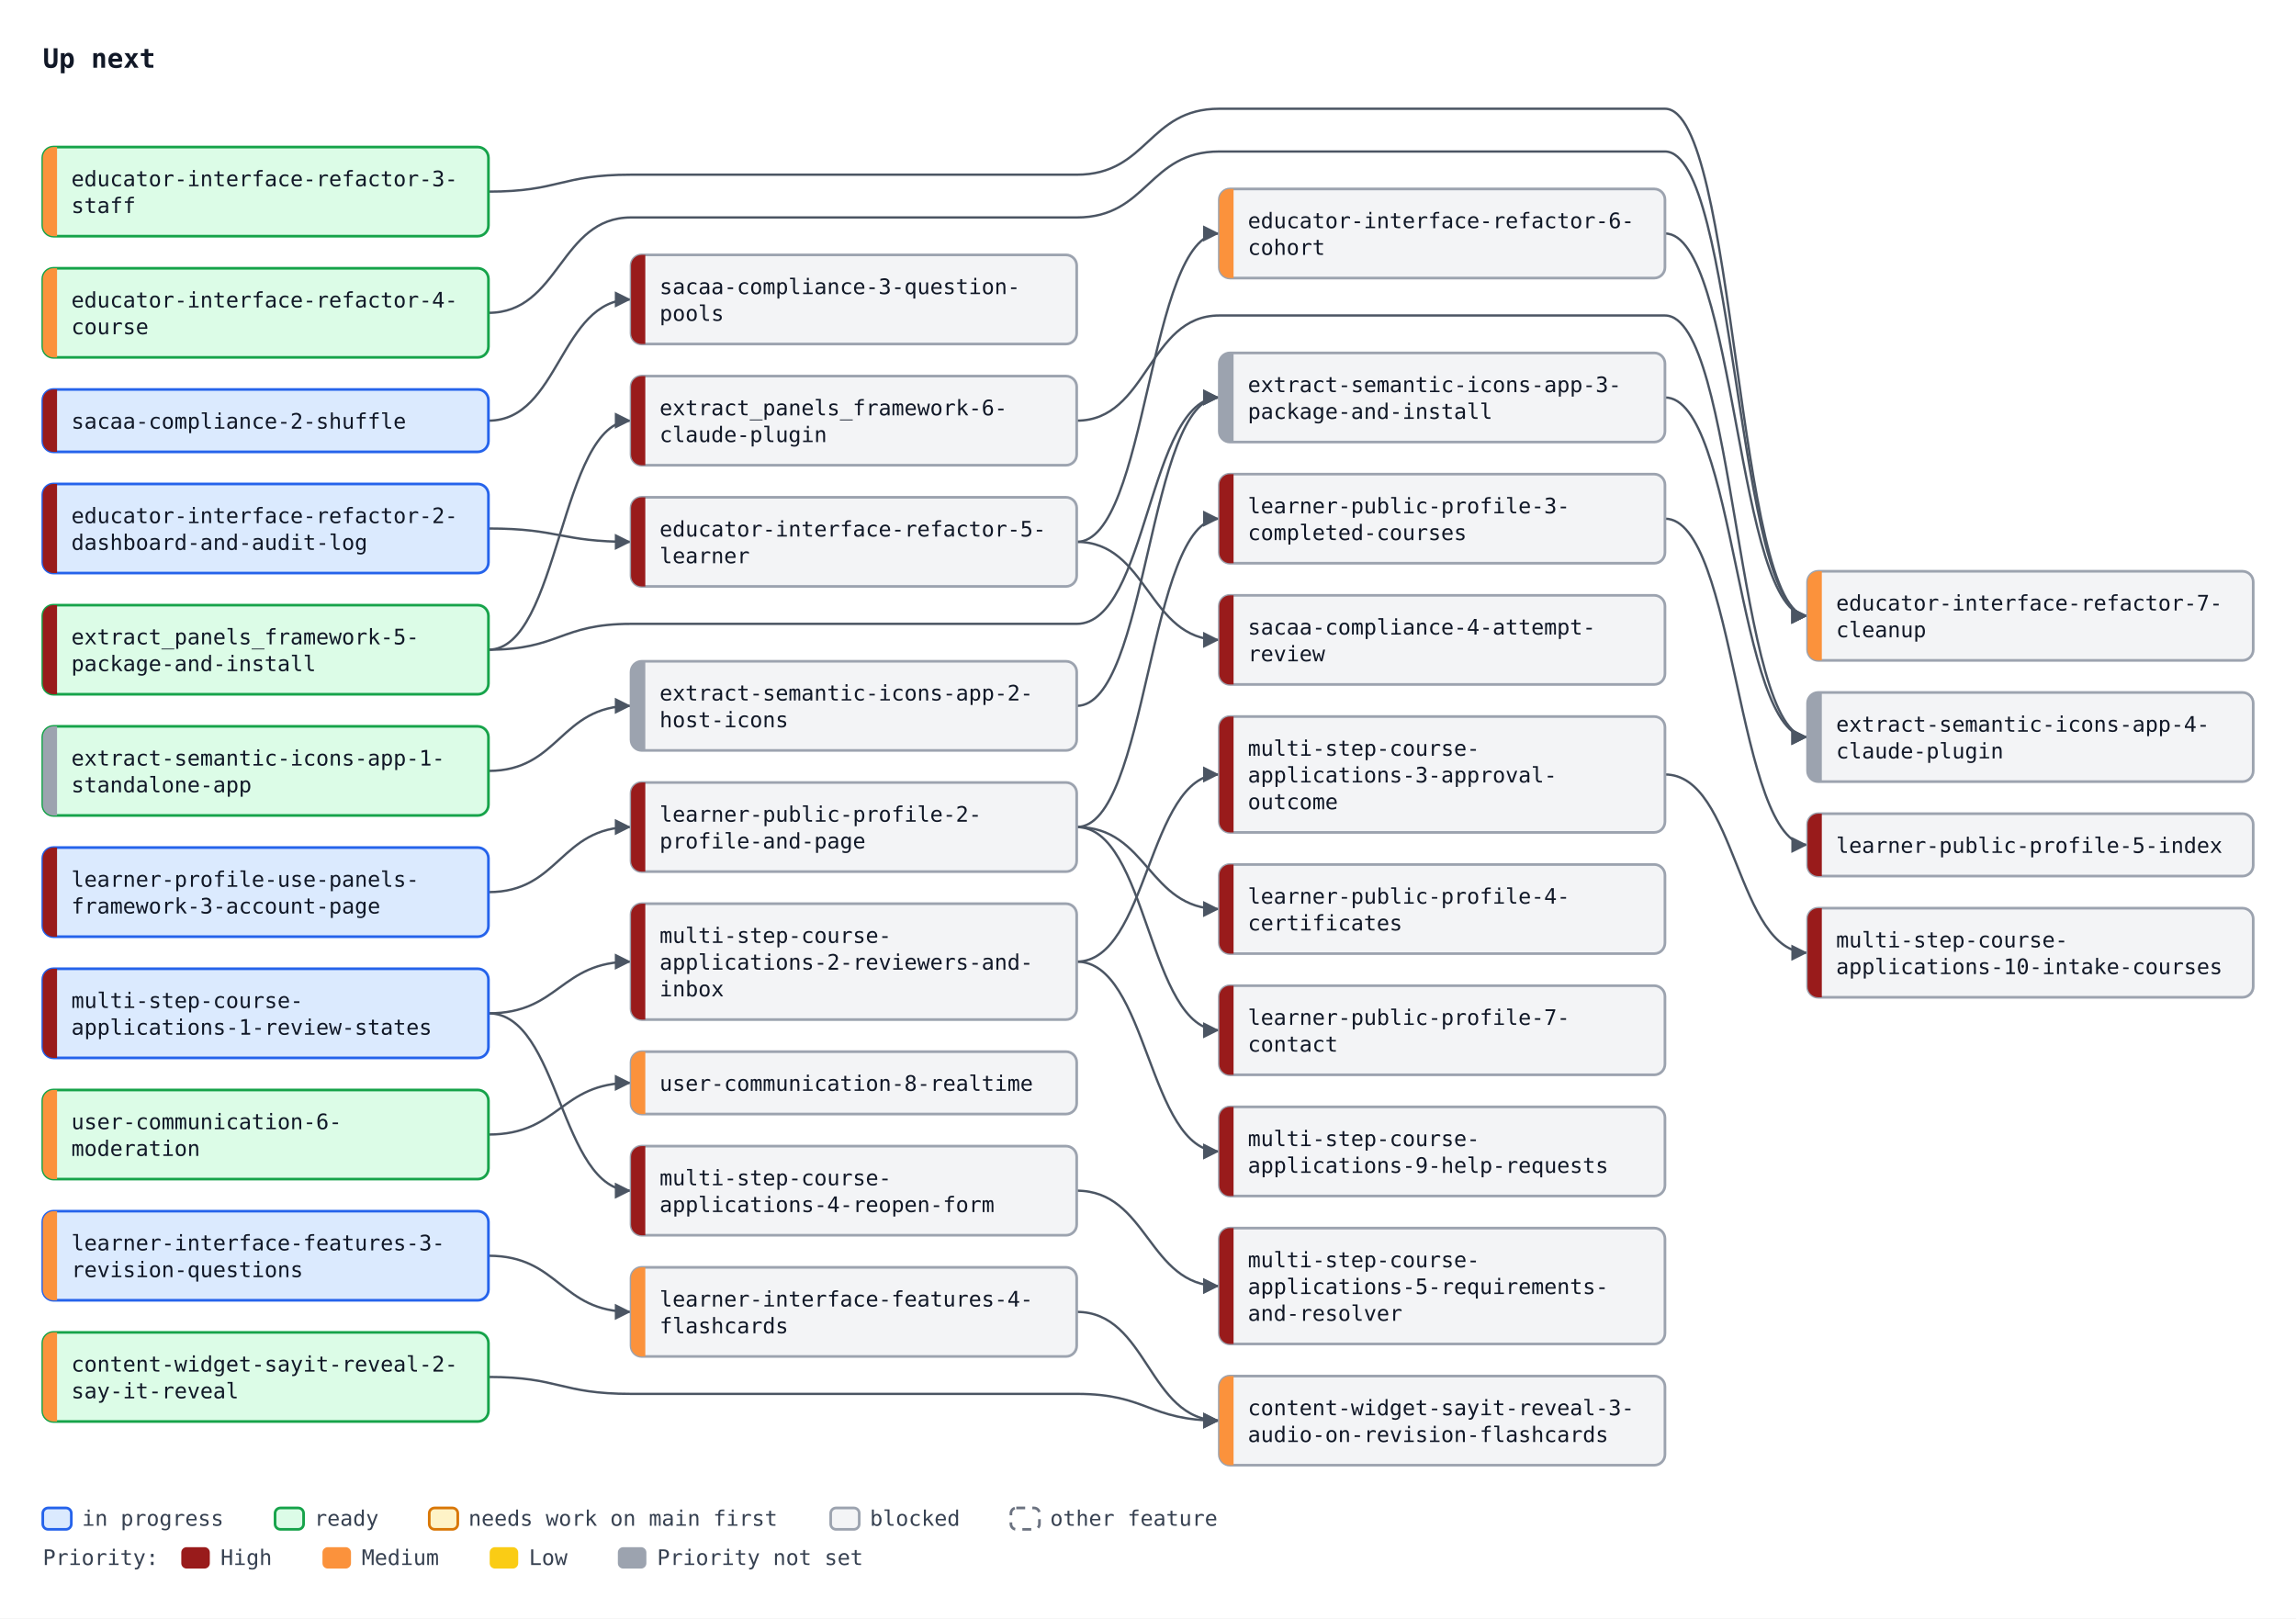
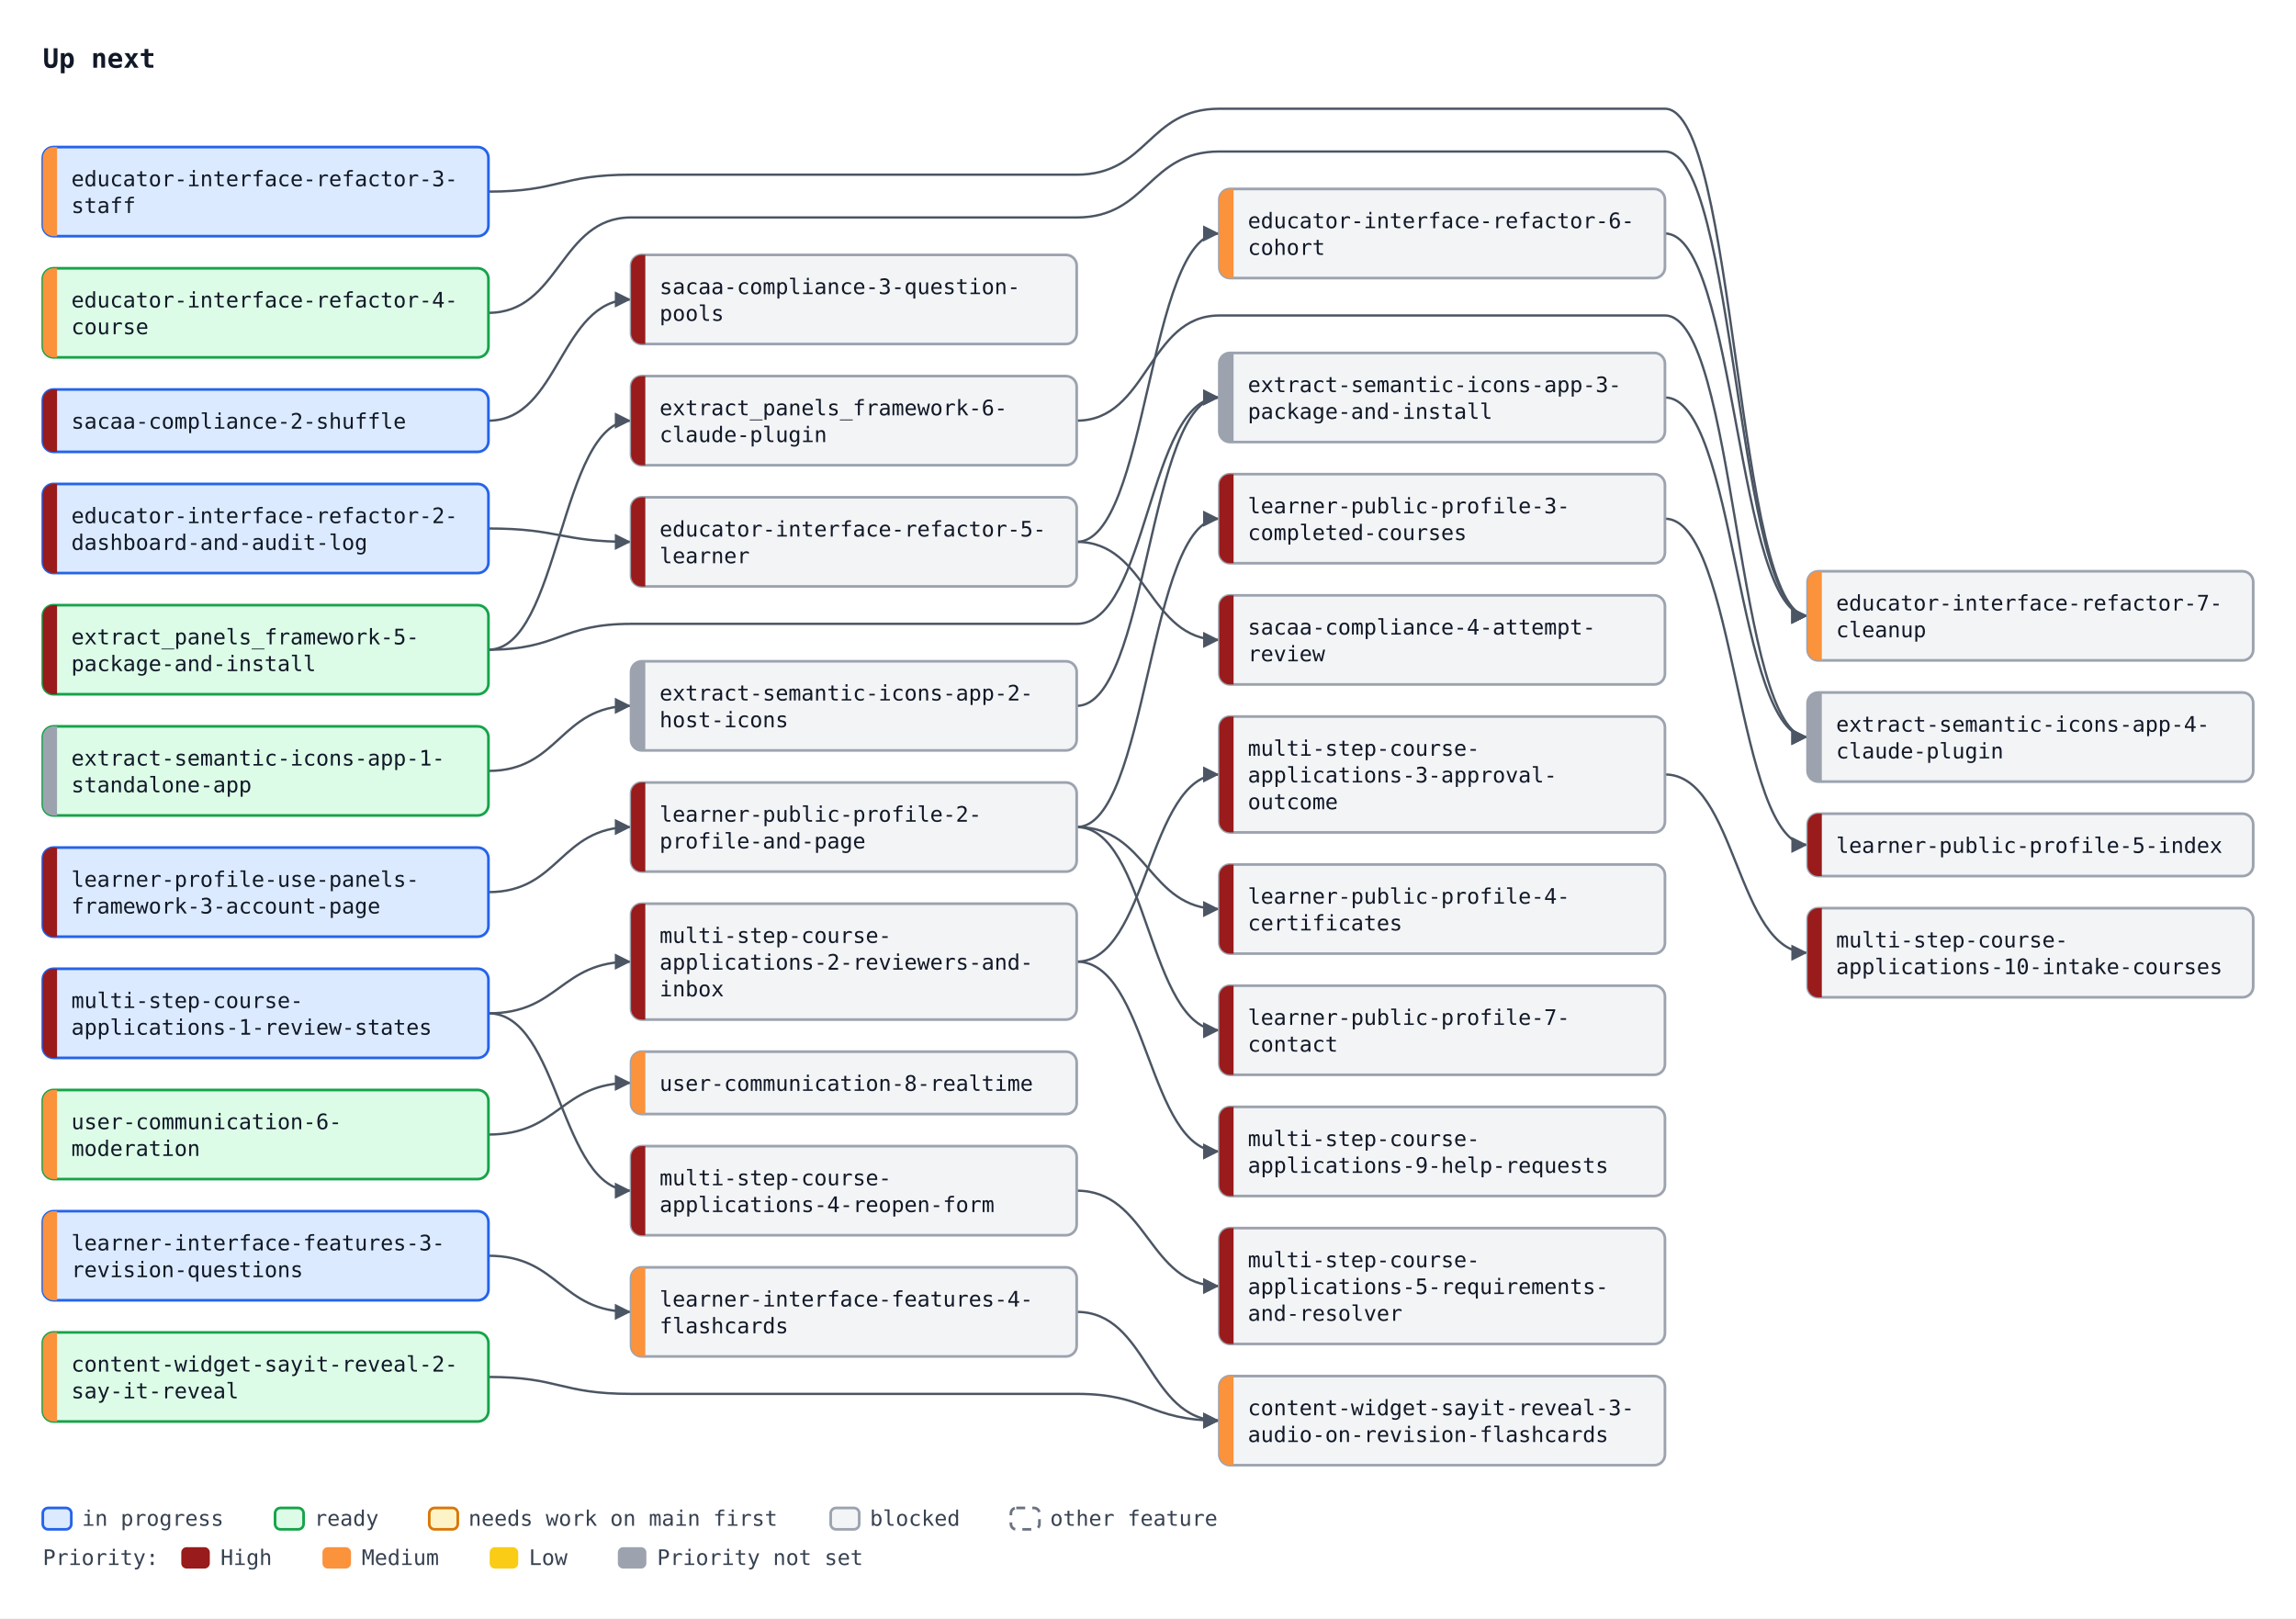
<svg xmlns="http://www.w3.org/2000/svg" width="1288" height="908" viewBox="0 0 1288 908" font-family="ui-monospace, SFMono-Regular, Menlo, Consolas, monospace" font-size="12">
  <defs>
    <marker id="arrow" viewBox="0 0 10 10" refX="10" refY="5" markerWidth="7" markerHeight="7" orient="auto-start-reverse">
      <path d="M0,0 L10,5 L0,10 z" fill="#4b5563" />
    </marker>
  </defs>
  <rect width="1288" height="908" fill="#ffffff" />
  <text x="24" y="38" font-size="15" font-weight="bold" fill="#111827">Up next</text>
  <path d="M274.0,296.5 C314.0,296.5 314.0,304.0 354.0,304.0" fill="none" stroke="#4b5563" stroke-width="1.3" marker-end="url(#arrow)" />
  <path d="M604.0,304.0 C644.0,304.0 644.0,131.0 684.0,131.0" fill="none" stroke="#4b5563" stroke-width="1.3" marker-end="url(#arrow)" />
  <path d="M274.0,107.5 C314.0,107.5 314.0,98.0 354.0,98.0 L604.0,98.0 C644.0,98.0 644.0,61.0 684.0,61.0 L934.0,61.0 C974.0,61.0 974.0,345.5 1014.0,345.5" fill="none" stroke="#4b5563" stroke-width="1.3" marker-end="url(#arrow)" />
  <path d="M274.0,175.5 C314.0,175.5 314.0,122.0 354.0,122.0 L604.0,122.0 C644.0,122.0 644.0,85.0 684.0,85.0 L934.0,85.0 C974.0,85.0 974.0,345.5 1014.0,345.5" fill="none" stroke="#4b5563" stroke-width="1.3" marker-end="url(#arrow)" />
  <path d="M934.0,131.0 C974.0,131.0 974.0,345.5 1014.0,345.5" fill="none" stroke="#4b5563" stroke-width="1.3" marker-end="url(#arrow)" />
  <path d="M274.0,236.0 C314.0,236.0 314.0,168.0 354.0,168.0" fill="none" stroke="#4b5563" stroke-width="1.3" marker-end="url(#arrow)" />
  <path d="M604.0,304.0 C644.0,304.0 644.0,359.0 684.0,359.0" fill="none" stroke="#4b5563" stroke-width="1.3" marker-end="url(#arrow)" />
  <path d="M274.0,364.5 C314.0,364.5 314.0,236.0 354.0,236.0" fill="none" stroke="#4b5563" stroke-width="1.3" marker-end="url(#arrow)" />
  <path d="M274.0,500.5 C314.0,500.5 314.0,464.0 354.0,464.0" fill="none" stroke="#4b5563" stroke-width="1.3" marker-end="url(#arrow)" />
  <path d="M604.0,464.0 C644.0,464.0 644.0,291.0 684.0,291.0" fill="none" stroke="#4b5563" stroke-width="1.3" marker-end="url(#arrow)" />
  <path d="M604.0,464.0 C644.0,464.0 644.0,510.0 684.0,510.0" fill="none" stroke="#4b5563" stroke-width="1.3" marker-end="url(#arrow)" />
  <path d="M934.0,291.0 C974.0,291.0 974.0,474.0 1014.0,474.0" fill="none" stroke="#4b5563" stroke-width="1.3" marker-end="url(#arrow)" />
  <path d="M604.0,464.0 C644.0,464.0 644.0,578.0 684.0,578.0" fill="none" stroke="#4b5563" stroke-width="1.3" marker-end="url(#arrow)" />
  <path d="M274.0,568.5 C314.0,568.5 314.0,539.5 354.0,539.5" fill="none" stroke="#4b5563" stroke-width="1.3" marker-end="url(#arrow)" />
  <path d="M604.0,539.5 C644.0,539.5 644.0,434.5 684.0,434.5" fill="none" stroke="#4b5563" stroke-width="1.3" marker-end="url(#arrow)" />
  <path d="M274.0,568.5 C314.0,568.5 314.0,668.0 354.0,668.0" fill="none" stroke="#4b5563" stroke-width="1.3" marker-end="url(#arrow)" />
  <path d="M604.0,668.0 C644.0,668.0 644.0,721.5 684.0,721.5" fill="none" stroke="#4b5563" stroke-width="1.3" marker-end="url(#arrow)" />
  <path d="M604.0,539.5 C644.0,539.5 644.0,646.0 684.0,646.0" fill="none" stroke="#4b5563" stroke-width="1.3" marker-end="url(#arrow)" />
  <path d="M934.0,434.5 C974.0,434.5 974.0,534.5 1014.0,534.5" fill="none" stroke="#4b5563" stroke-width="1.3" marker-end="url(#arrow)" />
  <path d="M274.0,704.5 C314.0,704.5 314.0,736.0 354.0,736.0" fill="none" stroke="#4b5563" stroke-width="1.3" marker-end="url(#arrow)" />
  <path d="M274.0,772.5 C314.0,772.5 314.0,782.0 354.0,782.0 L604.0,782.0 C644.0,782.0 644.0,797.0 684.0,797.0" fill="none" stroke="#4b5563" stroke-width="1.3" marker-end="url(#arrow)" />
  <path d="M604.0,736.0 C644.0,736.0 644.0,797.0 684.0,797.0" fill="none" stroke="#4b5563" stroke-width="1.3" marker-end="url(#arrow)" />
  <path d="M274.0,636.5 C314.0,636.5 314.0,607.5 354.0,607.5" fill="none" stroke="#4b5563" stroke-width="1.3" marker-end="url(#arrow)" />
  <path d="M274.0,432.5 C314.0,432.5 314.0,396.0 354.0,396.0" fill="none" stroke="#4b5563" stroke-width="1.3" marker-end="url(#arrow)" />
  <path d="M604.0,396.0 C644.0,396.0 644.0,223.0 684.0,223.0" fill="none" stroke="#4b5563" stroke-width="1.3" marker-end="url(#arrow)" />
  <path d="M274.0,364.5 C314.0,364.5 314.0,350.0 354.0,350.0 L604.0,350.0 C644.0,350.0 644.0,223.0 684.0,223.0" fill="none" stroke="#4b5563" stroke-width="1.3" marker-end="url(#arrow)" />
  <path d="M934.0,223.0 C974.0,223.0 974.0,413.5 1014.0,413.5" fill="none" stroke="#4b5563" stroke-width="1.3" marker-end="url(#arrow)" />
  <path d="M604.0,236.0 C644.0,236.0 644.0,177.0 684.0,177.0 L934.0,177.0 C974.0,177.0 974.0,413.5 1014.0,413.5" fill="none" stroke="#4b5563" stroke-width="1.3" marker-end="url(#arrow)" />
  <rect x="24.0" y="271.5" width="250" height="50" rx="6" fill="#dbeafe" stroke="#2563eb" stroke-width="1.5" />
  <path d="M32.0,271.5 H30.0 A6,6 0 0 0 24.0,277.5 V315.5 A6,6 0 0 0 30.0,321.5 H32.0 Z" fill="#991b1b" />
  <text x="40.0" y="293.5" fill="#111827">educator-interface-refactor-2-</text>
  <text x="40.0" y="308.5" fill="#111827">dashboard-and-audit-log</text>
-   <rect x="24.0" y="82.5" width="250" height="50" rx="6" fill="#dcfce7" stroke="#16a34a" stroke-width="1.5" />
+   <rect x="24.0" y="82.5" width="250" height="50" rx="6" fill="#dbeafe" stroke="#2563eb" stroke-width="1.5" />
  <path d="M32.0,82.5 H30.0 A6,6 0 0 0 24.0,88.5 V126.5 A6,6 0 0 0 30.0,132.5 H32.0 Z" fill="#fb923c" />
  <text x="40.0" y="104.5" fill="#111827">educator-interface-refactor-3-</text>
  <text x="40.0" y="119.5" fill="#111827">staff</text>
  <rect x="24.0" y="150.5" width="250" height="50" rx="6" fill="#dcfce7" stroke="#16a34a" stroke-width="1.5" />
  <path d="M32.0,150.5 H30.0 A6,6 0 0 0 24.0,156.5 V194.5 A6,6 0 0 0 30.0,200.5 H32.0 Z" fill="#fb923c" />
  <text x="40.0" y="172.5" fill="#111827">educator-interface-refactor-4-</text>
  <text x="40.0" y="187.5" fill="#111827">course</text>
  <rect x="354.0" y="279.0" width="250" height="50" rx="6" fill="#f3f4f6" stroke="#9ca3af" stroke-width="1.5" />
  <path d="M362.0,279.0 H360.0 A6,6 0 0 0 354.0,285.0 V323.0 A6,6 0 0 0 360.0,329.0 H362.0 Z" fill="#991b1b" />
  <text x="370.0" y="301.0" fill="#111827">educator-interface-refactor-5-</text>
  <text x="370.0" y="316.0" fill="#111827">learner</text>
  <rect x="684.0" y="106.0" width="250" height="50" rx="6" fill="#f3f4f6" stroke="#9ca3af" stroke-width="1.5" />
  <path d="M692.0,106.0 H690.0 A6,6 0 0 0 684.0,112.0 V150.0 A6,6 0 0 0 690.0,156.0 H692.0 Z" fill="#fb923c" />
  <text x="700.0" y="128.0" fill="#111827">educator-interface-refactor-6-</text>
  <text x="700.0" y="143.0" fill="#111827">cohort</text>
  <rect x="1014.0" y="320.5" width="250" height="50" rx="6" fill="#f3f4f6" stroke="#9ca3af" stroke-width="1.5" />
  <path d="M1022.0,320.5 H1020.0 A6,6 0 0 0 1014.0,326.5 V364.5 A6,6 0 0 0 1020.0,370.5 H1022.0 Z" fill="#fb923c" />
  <text x="1030.0" y="342.5" fill="#111827">educator-interface-refactor-7-</text>
  <text x="1030.0" y="357.5" fill="#111827">cleanup</text>
  <rect x="24.0" y="218.5" width="250" height="35" rx="6" fill="#dbeafe" stroke="#2563eb" stroke-width="1.5" />
  <path d="M32.0,218.5 H30.0 A6,6 0 0 0 24.0,224.5 V247.5 A6,6 0 0 0 30.0,253.5 H32.0 Z" fill="#991b1b" />
  <text x="40.0" y="240.5" fill="#111827">sacaa-compliance-2-shuffle</text>
  <rect x="354.0" y="143.0" width="250" height="50" rx="6" fill="#f3f4f6" stroke="#9ca3af" stroke-width="1.5" />
  <path d="M362.0,143.0 H360.0 A6,6 0 0 0 354.0,149.0 V187.0 A6,6 0 0 0 360.0,193.0 H362.0 Z" fill="#991b1b" />
  <text x="370.0" y="165.0" fill="#111827">sacaa-compliance-3-question-</text>
  <text x="370.0" y="180.0" fill="#111827">pools</text>
  <rect x="684.0" y="334.0" width="250" height="50" rx="6" fill="#f3f4f6" stroke="#9ca3af" stroke-width="1.5" />
  <path d="M692.0,334.0 H690.0 A6,6 0 0 0 684.0,340.0 V378.0 A6,6 0 0 0 690.0,384.0 H692.0 Z" fill="#991b1b" />
  <text x="700.0" y="356.0" fill="#111827">sacaa-compliance-4-attempt-</text>
  <text x="700.0" y="371.0" fill="#111827">review</text>
  <rect x="24.0" y="339.5" width="250" height="50" rx="6" fill="#dcfce7" stroke="#16a34a" stroke-width="1.5" />
  <path d="M32.0,339.5 H30.0 A6,6 0 0 0 24.0,345.5 V383.5 A6,6 0 0 0 30.0,389.5 H32.0 Z" fill="#991b1b" />
  <text x="40.0" y="361.5" fill="#111827">extract_panels_framework-5-</text>
  <text x="40.0" y="376.5" fill="#111827">package-and-install</text>
  <rect x="354.0" y="211.0" width="250" height="50" rx="6" fill="#f3f4f6" stroke="#9ca3af" stroke-width="1.5" />
  <path d="M362.0,211.0 H360.0 A6,6 0 0 0 354.0,217.0 V255.0 A6,6 0 0 0 360.0,261.0 H362.0 Z" fill="#991b1b" />
  <text x="370.0" y="233.0" fill="#111827">extract_panels_framework-6-</text>
  <text x="370.0" y="248.0" fill="#111827">claude-plugin</text>
  <rect x="24.0" y="475.5" width="250" height="50" rx="6" fill="#dbeafe" stroke="#2563eb" stroke-width="1.5" />
  <path d="M32.0,475.5 H30.0 A6,6 0 0 0 24.0,481.5 V519.5 A6,6 0 0 0 30.0,525.5 H32.0 Z" fill="#991b1b" />
  <text x="40.0" y="497.5" fill="#111827">learner-profile-use-panels-</text>
  <text x="40.0" y="512.5" fill="#111827">framework-3-account-page</text>
  <rect x="354.0" y="439.0" width="250" height="50" rx="6" fill="#f3f4f6" stroke="#9ca3af" stroke-width="1.5" />
  <path d="M362.0,439.0 H360.0 A6,6 0 0 0 354.0,445.0 V483.0 A6,6 0 0 0 360.0,489.0 H362.0 Z" fill="#991b1b" />
  <text x="370.0" y="461.0" fill="#111827">learner-public-profile-2-</text>
  <text x="370.0" y="476.0" fill="#111827">profile-and-page</text>
  <rect x="684.0" y="266.0" width="250" height="50" rx="6" fill="#f3f4f6" stroke="#9ca3af" stroke-width="1.5" />
  <path d="M692.0,266.0 H690.0 A6,6 0 0 0 684.0,272.0 V310.0 A6,6 0 0 0 690.0,316.0 H692.0 Z" fill="#991b1b" />
  <text x="700.0" y="288.0" fill="#111827">learner-public-profile-3-</text>
  <text x="700.0" y="303.0" fill="#111827">completed-courses</text>
  <rect x="684.0" y="485.0" width="250" height="50" rx="6" fill="#f3f4f6" stroke="#9ca3af" stroke-width="1.5" />
  <path d="M692.0,485.0 H690.0 A6,6 0 0 0 684.0,491.0 V529.0 A6,6 0 0 0 690.0,535.0 H692.0 Z" fill="#991b1b" />
  <text x="700.0" y="507.0" fill="#111827">learner-public-profile-4-</text>
  <text x="700.0" y="522.0" fill="#111827">certificates</text>
  <rect x="1014.0" y="456.5" width="250" height="35" rx="6" fill="#f3f4f6" stroke="#9ca3af" stroke-width="1.5" />
  <path d="M1022.0,456.5 H1020.0 A6,6 0 0 0 1014.0,462.5 V485.5 A6,6 0 0 0 1020.0,491.5 H1022.0 Z" fill="#991b1b" />
  <text x="1030.0" y="478.5" fill="#111827">learner-public-profile-5-index</text>
  <rect x="684.0" y="553.0" width="250" height="50" rx="6" fill="#f3f4f6" stroke="#9ca3af" stroke-width="1.5" />
  <path d="M692.0,553.0 H690.0 A6,6 0 0 0 684.0,559.0 V597.0 A6,6 0 0 0 690.0,603.0 H692.0 Z" fill="#991b1b" />
  <text x="700.0" y="575.0" fill="#111827">learner-public-profile-7-</text>
  <text x="700.0" y="590.0" fill="#111827">contact</text>
  <rect x="24.0" y="543.5" width="250" height="50" rx="6" fill="#dbeafe" stroke="#2563eb" stroke-width="1.5" />
  <path d="M32.0,543.5 H30.0 A6,6 0 0 0 24.0,549.5 V587.5 A6,6 0 0 0 30.0,593.5 H32.0 Z" fill="#991b1b" />
  <text x="40.0" y="565.5" fill="#111827">multi-step-course-</text>
  <text x="40.0" y="580.5" fill="#111827">applications-1-review-states</text>
  <rect x="354.0" y="507.0" width="250" height="65" rx="6" fill="#f3f4f6" stroke="#9ca3af" stroke-width="1.5" />
  <path d="M362.0,507.0 H360.0 A6,6 0 0 0 354.0,513.0 V566.0 A6,6 0 0 0 360.0,572.0 H362.0 Z" fill="#991b1b" />
  <text x="370.0" y="529.0" fill="#111827">multi-step-course-</text>
  <text x="370.0" y="544.0" fill="#111827">applications-2-reviewers-and-</text>
  <text x="370.0" y="559.0" fill="#111827">inbox</text>
  <rect x="684.0" y="402.0" width="250" height="65" rx="6" fill="#f3f4f6" stroke="#9ca3af" stroke-width="1.5" />
  <path d="M692.0,402.0 H690.0 A6,6 0 0 0 684.0,408.0 V461.0 A6,6 0 0 0 690.0,467.0 H692.0 Z" fill="#991b1b" />
  <text x="700.0" y="424.0" fill="#111827">multi-step-course-</text>
  <text x="700.0" y="439.0" fill="#111827">applications-3-approval-</text>
  <text x="700.0" y="454.0" fill="#111827">outcome</text>
  <rect x="354.0" y="643.0" width="250" height="50" rx="6" fill="#f3f4f6" stroke="#9ca3af" stroke-width="1.5" />
  <path d="M362.0,643.0 H360.0 A6,6 0 0 0 354.0,649.0 V687.0 A6,6 0 0 0 360.0,693.0 H362.0 Z" fill="#991b1b" />
  <text x="370.0" y="665.0" fill="#111827">multi-step-course-</text>
  <text x="370.0" y="680.0" fill="#111827">applications-4-reopen-form</text>
  <rect x="684.0" y="689.0" width="250" height="65" rx="6" fill="#f3f4f6" stroke="#9ca3af" stroke-width="1.5" />
  <path d="M692.0,689.0 H690.0 A6,6 0 0 0 684.0,695.0 V748.0 A6,6 0 0 0 690.0,754.0 H692.0 Z" fill="#991b1b" />
  <text x="700.0" y="711.0" fill="#111827">multi-step-course-</text>
  <text x="700.0" y="726.0" fill="#111827">applications-5-requirements-</text>
  <text x="700.0" y="741.0" fill="#111827">and-resolver</text>
  <rect x="684.0" y="621.0" width="250" height="50" rx="6" fill="#f3f4f6" stroke="#9ca3af" stroke-width="1.5" />
  <path d="M692.0,621.0 H690.0 A6,6 0 0 0 684.0,627.0 V665.0 A6,6 0 0 0 690.0,671.0 H692.0 Z" fill="#991b1b" />
  <text x="700.0" y="643.0" fill="#111827">multi-step-course-</text>
  <text x="700.0" y="658.0" fill="#111827">applications-9-help-requests</text>
  <rect x="1014.0" y="509.5" width="250" height="50" rx="6" fill="#f3f4f6" stroke="#9ca3af" stroke-width="1.5" />
  <path d="M1022.0,509.5 H1020.0 A6,6 0 0 0 1014.0,515.5 V553.5 A6,6 0 0 0 1020.0,559.5 H1022.0 Z" fill="#991b1b" />
  <text x="1030.0" y="531.5" fill="#111827">multi-step-course-</text>
  <text x="1030.0" y="546.5" fill="#111827">applications-10-intake-courses</text>
  <rect x="24.0" y="679.5" width="250" height="50" rx="6" fill="#dbeafe" stroke="#2563eb" stroke-width="1.5" />
  <path d="M32.0,679.5 H30.0 A6,6 0 0 0 24.0,685.5 V723.5 A6,6 0 0 0 30.0,729.5 H32.0 Z" fill="#fb923c" />
  <text x="40.0" y="701.5" fill="#111827">learner-interface-features-3-</text>
  <text x="40.0" y="716.5" fill="#111827">revision-questions</text>
  <rect x="354.0" y="711.0" width="250" height="50" rx="6" fill="#f3f4f6" stroke="#9ca3af" stroke-width="1.5" />
  <path d="M362.0,711.0 H360.0 A6,6 0 0 0 354.0,717.0 V755.0 A6,6 0 0 0 360.0,761.0 H362.0 Z" fill="#fb923c" />
  <text x="370.0" y="733.0" fill="#111827">learner-interface-features-4-</text>
  <text x="370.0" y="748.0" fill="#111827">flashcards</text>
  <rect x="24.0" y="747.5" width="250" height="50" rx="6" fill="#dcfce7" stroke="#16a34a" stroke-width="1.5" />
  <path d="M32.0,747.5 H30.0 A6,6 0 0 0 24.0,753.5 V791.5 A6,6 0 0 0 30.0,797.5 H32.0 Z" fill="#fb923c" />
  <text x="40.0" y="769.5" fill="#111827">content-widget-sayit-reveal-2-</text>
  <text x="40.0" y="784.5" fill="#111827">say-it-reveal</text>
  <rect x="684.0" y="772.0" width="250" height="50" rx="6" fill="#f3f4f6" stroke="#9ca3af" stroke-width="1.5" />
  <path d="M692.0,772.0 H690.0 A6,6 0 0 0 684.0,778.0 V816.0 A6,6 0 0 0 690.0,822.0 H692.0 Z" fill="#fb923c" />
  <text x="700.0" y="794.0" fill="#111827">content-widget-sayit-reveal-3-</text>
  <text x="700.0" y="809.0" fill="#111827">audio-on-revision-flashcards</text>
  <rect x="24.0" y="611.5" width="250" height="50" rx="6" fill="#dcfce7" stroke="#16a34a" stroke-width="1.5" />
  <path d="M32.0,611.5 H30.0 A6,6 0 0 0 24.0,617.5 V655.5 A6,6 0 0 0 30.0,661.5 H32.0 Z" fill="#fb923c" />
  <text x="40.0" y="633.5" fill="#111827">user-communication-6-</text>
  <text x="40.0" y="648.5" fill="#111827">moderation</text>
  <rect x="354.0" y="590.0" width="250" height="35" rx="6" fill="#f3f4f6" stroke="#9ca3af" stroke-width="1.5" />
  <path d="M362.0,590.0 H360.0 A6,6 0 0 0 354.0,596.0 V619.0 A6,6 0 0 0 360.0,625.0 H362.0 Z" fill="#fb923c" />
  <text x="370.0" y="612.0" fill="#111827">user-communication-8-realtime</text>
  <rect x="24.0" y="407.5" width="250" height="50" rx="6" fill="#dcfce7" stroke="#16a34a" stroke-width="1.5" />
  <path d="M32.0,407.5 H30.0 A6,6 0 0 0 24.0,413.5 V451.5 A6,6 0 0 0 30.0,457.5 H32.0 Z" fill="#9ca3af" />
  <text x="40.0" y="429.5" fill="#111827">extract-semantic-icons-app-1-</text>
  <text x="40.0" y="444.5" fill="#111827">standalone-app</text>
  <rect x="354.0" y="371.0" width="250" height="50" rx="6" fill="#f3f4f6" stroke="#9ca3af" stroke-width="1.5" />
  <path d="M362.0,371.0 H360.0 A6,6 0 0 0 354.0,377.0 V415.0 A6,6 0 0 0 360.0,421.0 H362.0 Z" fill="#9ca3af" />
  <text x="370.0" y="393.0" fill="#111827">extract-semantic-icons-app-2-</text>
  <text x="370.0" y="408.0" fill="#111827">host-icons</text>
  <rect x="684.0" y="198.0" width="250" height="50" rx="6" fill="#f3f4f6" stroke="#9ca3af" stroke-width="1.5" />
  <path d="M692.0,198.0 H690.0 A6,6 0 0 0 684.0,204.0 V242.0 A6,6 0 0 0 690.0,248.0 H692.0 Z" fill="#9ca3af" />
  <text x="700.0" y="220.0" fill="#111827">extract-semantic-icons-app-3-</text>
  <text x="700.0" y="235.0" fill="#111827">package-and-install</text>
  <rect x="1014.0" y="388.5" width="250" height="50" rx="6" fill="#f3f4f6" stroke="#9ca3af" stroke-width="1.5" />
  <path d="M1022.0,388.5 H1020.0 A6,6 0 0 0 1014.0,394.5 V432.5 A6,6 0 0 0 1020.0,438.5 H1022.0 Z" fill="#9ca3af" />
  <text x="1030.0" y="410.5" fill="#111827">extract-semantic-icons-app-4-</text>
  <text x="1030.0" y="425.5" fill="#111827">claude-plugin</text>
  <rect x="24.0" y="846" width="16" height="12" rx="3" fill="#dbeafe" stroke="#2563eb" stroke-width="1.5" />
  <text x="46.0" y="856" fill="#374151">in progress</text>
  <rect x="154.3" y="846" width="16" height="12" rx="3" fill="#dcfce7" stroke="#16a34a" stroke-width="1.5" />
  <text x="176.3" y="856" fill="#374151">ready</text>
  <rect x="240.8" y="846" width="16" height="12" rx="3" fill="#fef3c7" stroke="#d97706" stroke-width="1.5" />
  <text x="262.8" y="856" fill="#374151">needs work on main first</text>
  <rect x="466.0" y="846" width="16" height="12" rx="3" fill="#f3f4f6" stroke="#9ca3af" stroke-width="1.5" />
  <text x="488.0" y="856" fill="#374151">blocked</text>
  <rect x="567.1" y="846" width="16" height="12" rx="3" fill="#ffffff" stroke="#6b7280" stroke-width="1.5" stroke-dasharray="5 4" />
  <text x="589.1" y="856" fill="#374151">other feature</text>
  <text x="24" y="878" fill="#374151">Priority:</text>
  <rect x="101.7" y="868" width="16" height="12" rx="3" fill="#991b1b" />
  <text x="123.7" y="878" fill="#374151">High</text>
  <rect x="180.9" y="868" width="16" height="12" rx="3" fill="#fb923c" />
  <text x="202.9" y="878" fill="#374151">Medium</text>
  <rect x="274.7" y="868" width="16" height="12" rx="3" fill="#facc15" />
  <text x="296.7" y="878" fill="#374151">Low</text>
  <rect x="346.6" y="868" width="16" height="12" rx="3" fill="#9ca3af" />
  <text x="368.6" y="878" fill="#374151">Priority not set</text>
</svg>
